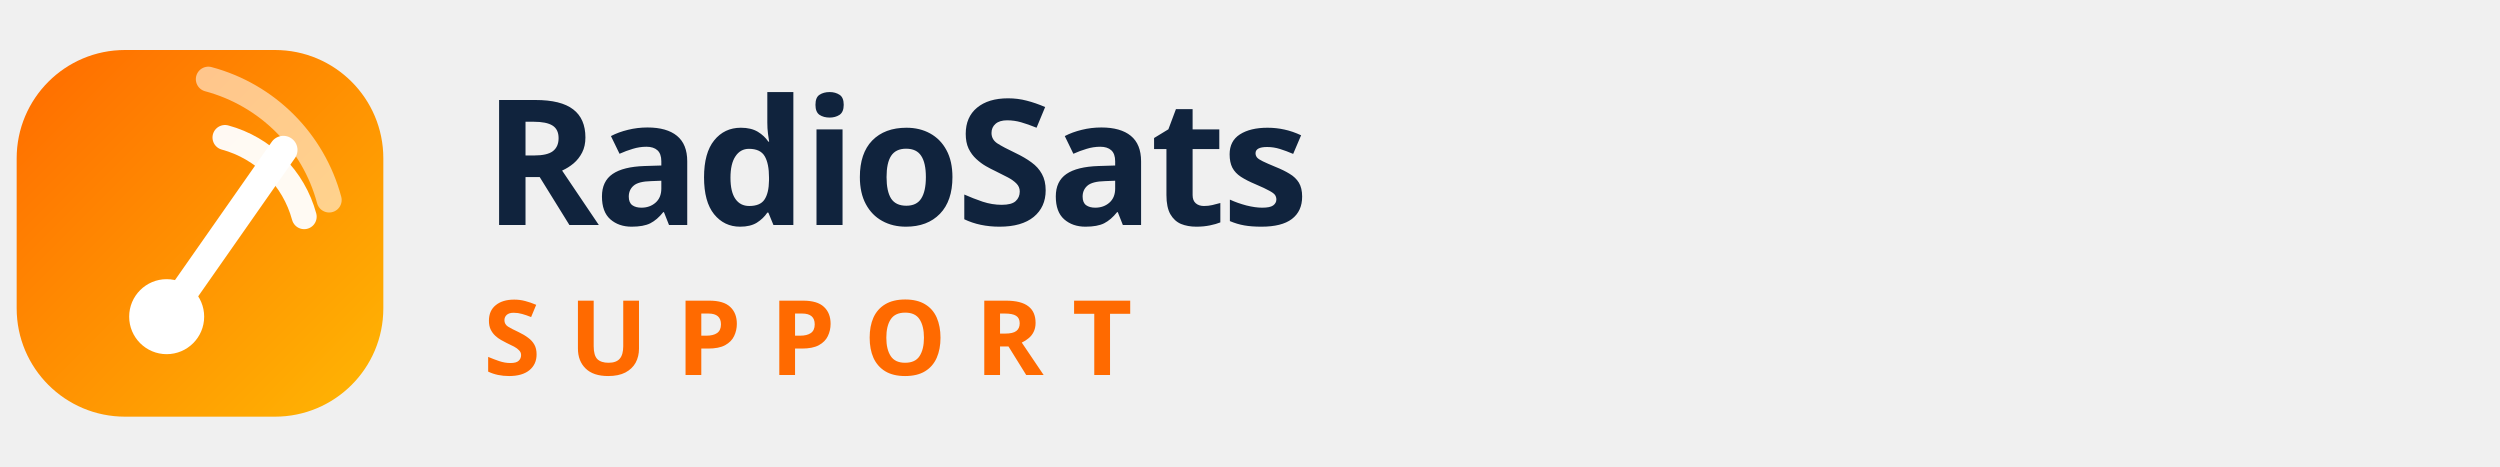
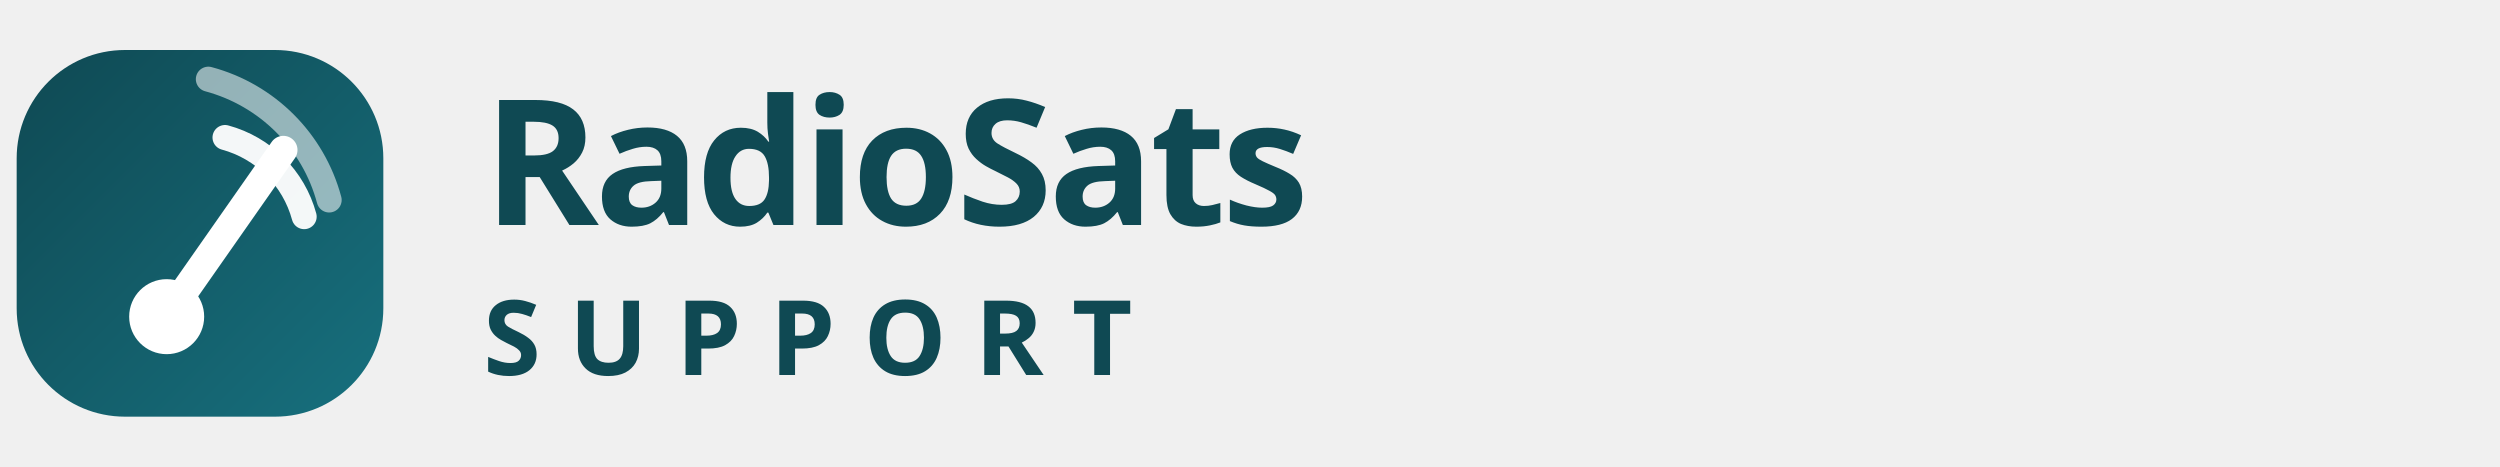
<svg xmlns="http://www.w3.org/2000/svg" viewBox="0 0 300 56" width="300" height="56" role="img" aria-label="RadioSats">
  <defs>
    <linearGradient id="g" x1="0" y1="0" x2="1" y2="1">
-       <stop offset="0" stop-color="#ff6a00" />
-       <stop offset="1" stop-color="#ffb703" />
+       <stop offset="0" stop-color="#0F4953" />
+       <stop offset="1" stop-color="#17707E" />
    </linearGradient>
  </defs>
  <rect x="2" y="6" width="44" height="44" rx="13" fill="url(#g)" />
  <circle cx="20" cy="38" r="4.5" fill="#fff" />
  <path d="M20 38 L34 18" stroke="#fff" stroke-width="3.4" stroke-linecap="round" />
  <path d="M27 16.5a13.5 13.5 0 0 1 9.5 9.5" fill="none" stroke="#fff" stroke-width="3" stroke-linecap="round" opacity=".95" />
  <path d="M25 9.5a20.5 20.5 0 0 1 14.5 14.5" fill="none" stroke="#fff" stroke-width="3" stroke-linecap="round" opacity=".55" />
-   <text x="58" y="27" font-family="Manrope, Segoe UI, system-ui, sans-serif" font-size="21" font-weight="800" fill="#10233d" letter-spacing="-.5">RadioSats</text>
-   <text x="58" y="45" font-family="Manrope, Segoe UI, system-ui, sans-serif" font-size="12.5" font-weight="700" fill="#ff6a00" letter-spacing="3.4">SUPPORT</text>
+   <text x="58" y="27" font-family="Manrope, Segoe UI, system-ui, sans-serif" font-size="21" font-weight="800" fill="#0F4953" letter-spacing="-.5">RadioSats</text>
+   <text x="58" y="45" font-family="Manrope, Segoe UI, system-ui, sans-serif" font-size="12.5" font-weight="700" fill="#0F4953" letter-spacing="3.4">SUPPORT</text>
</svg>
